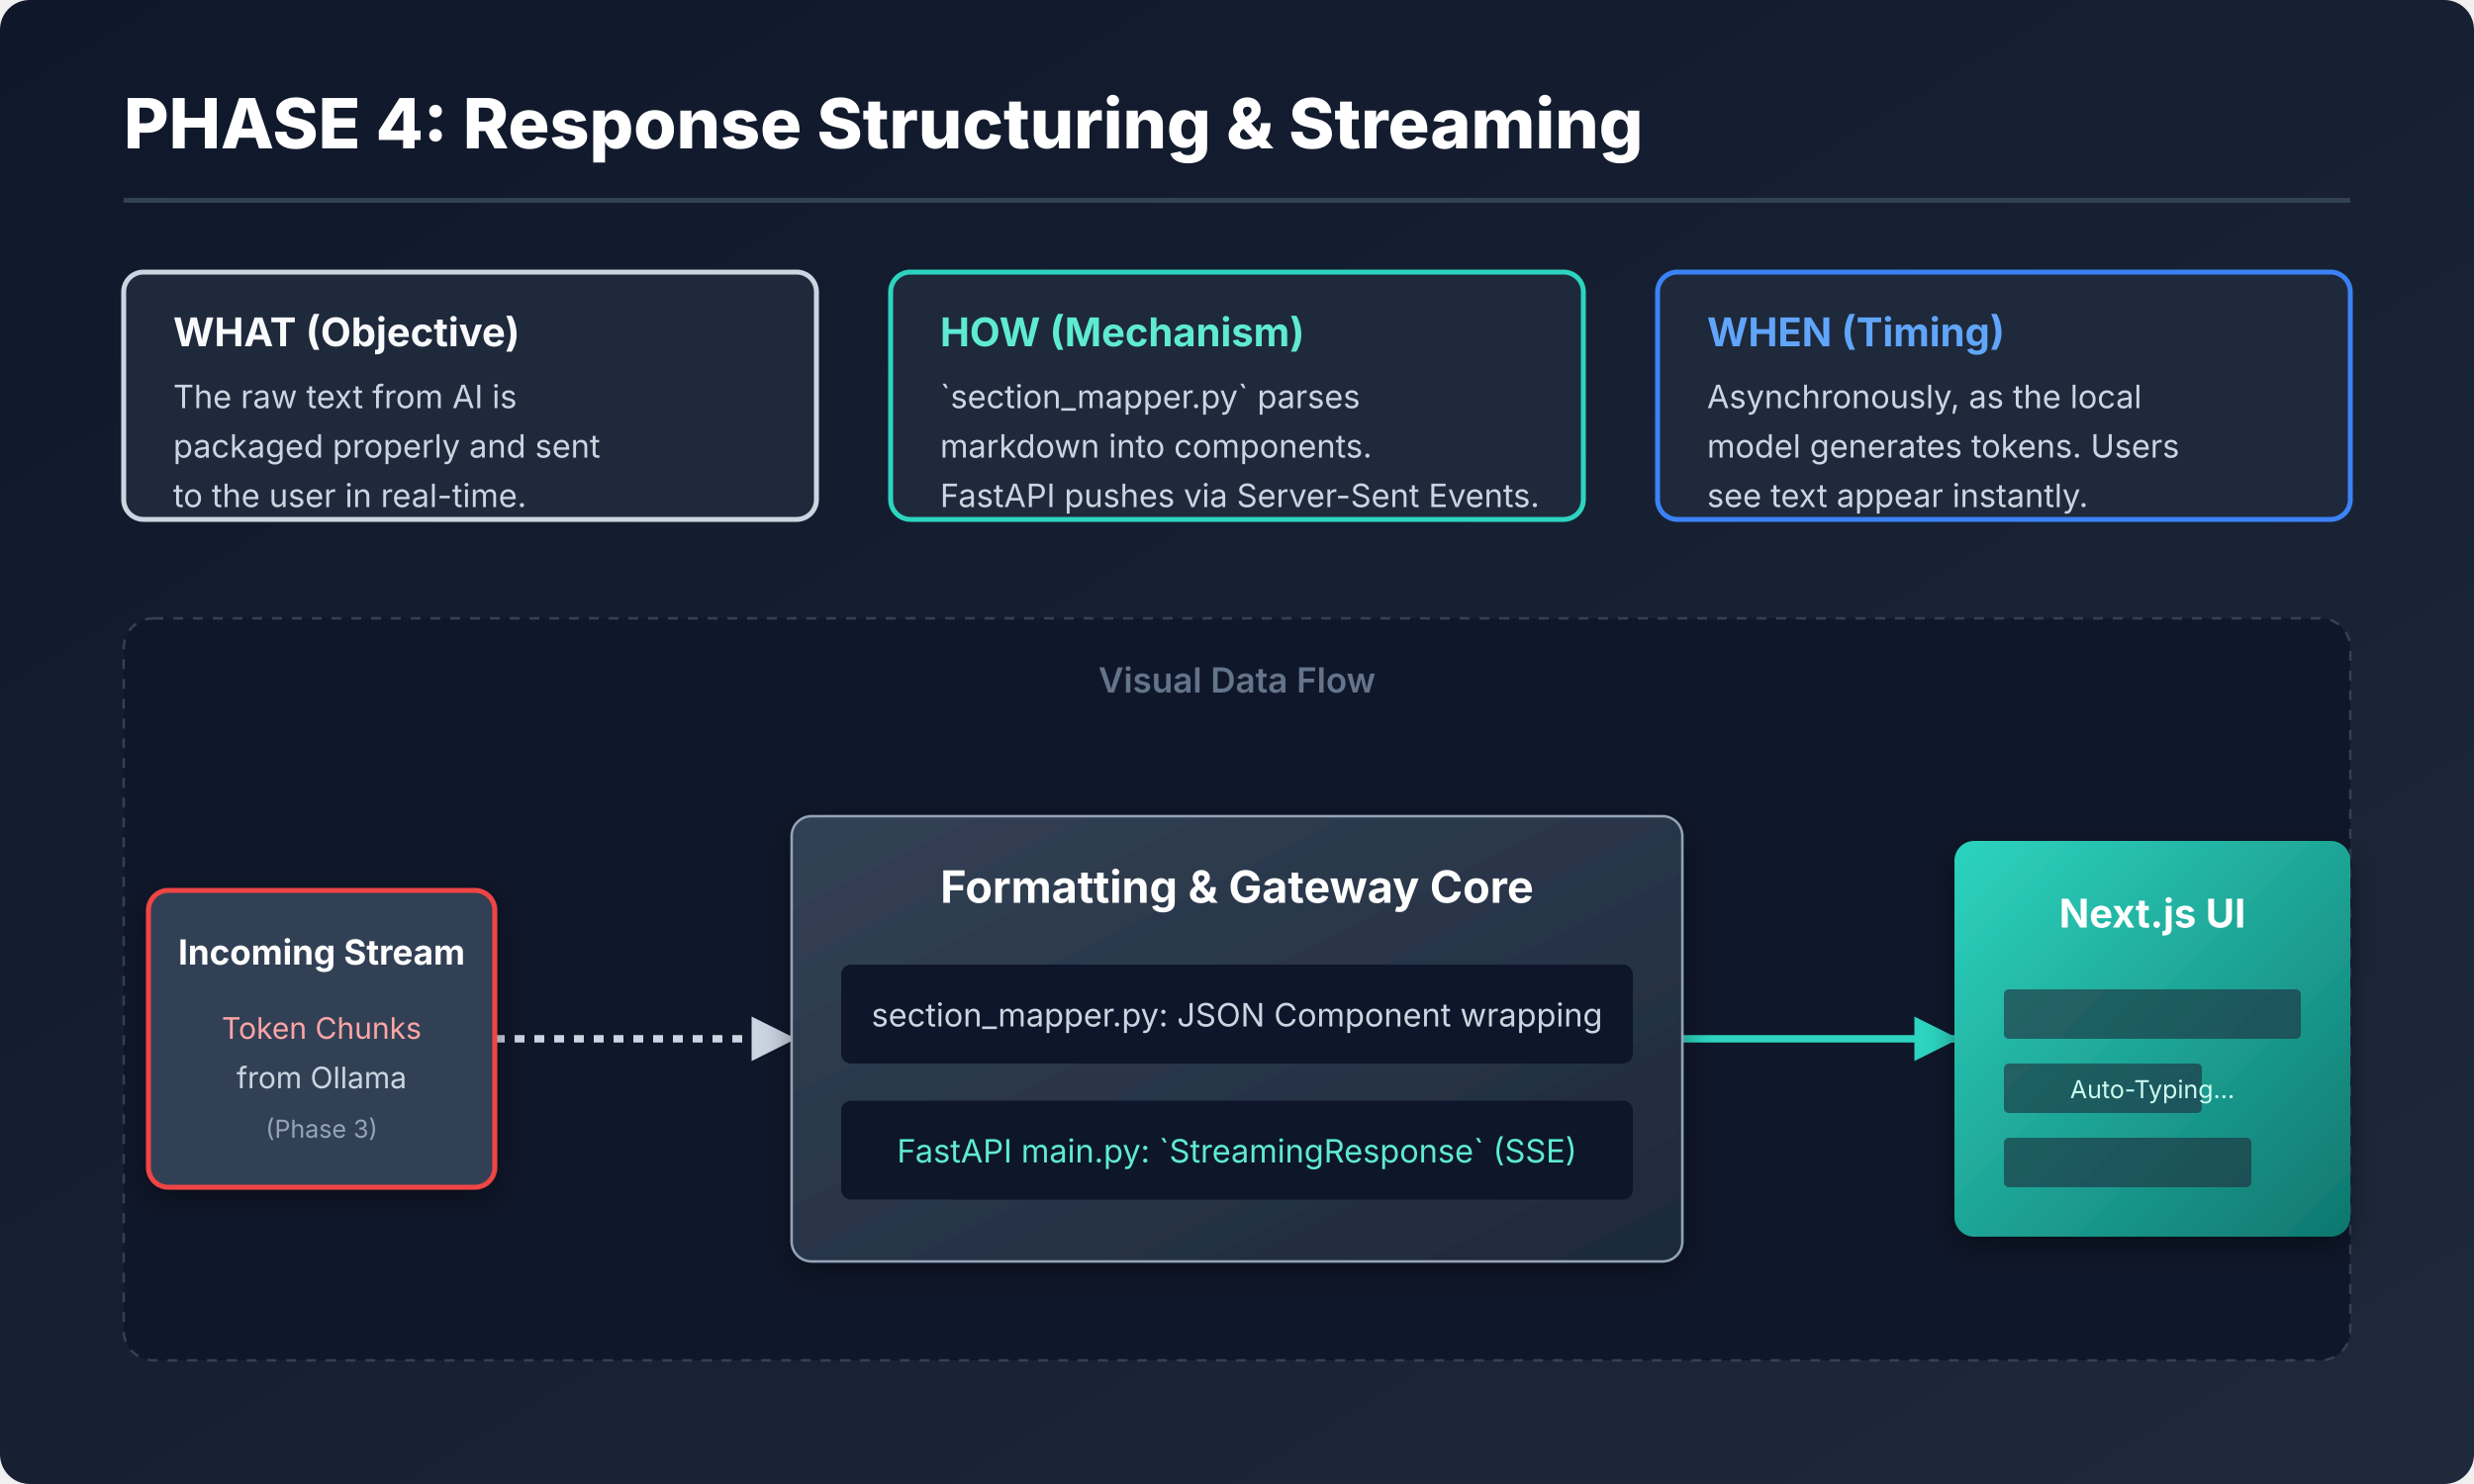
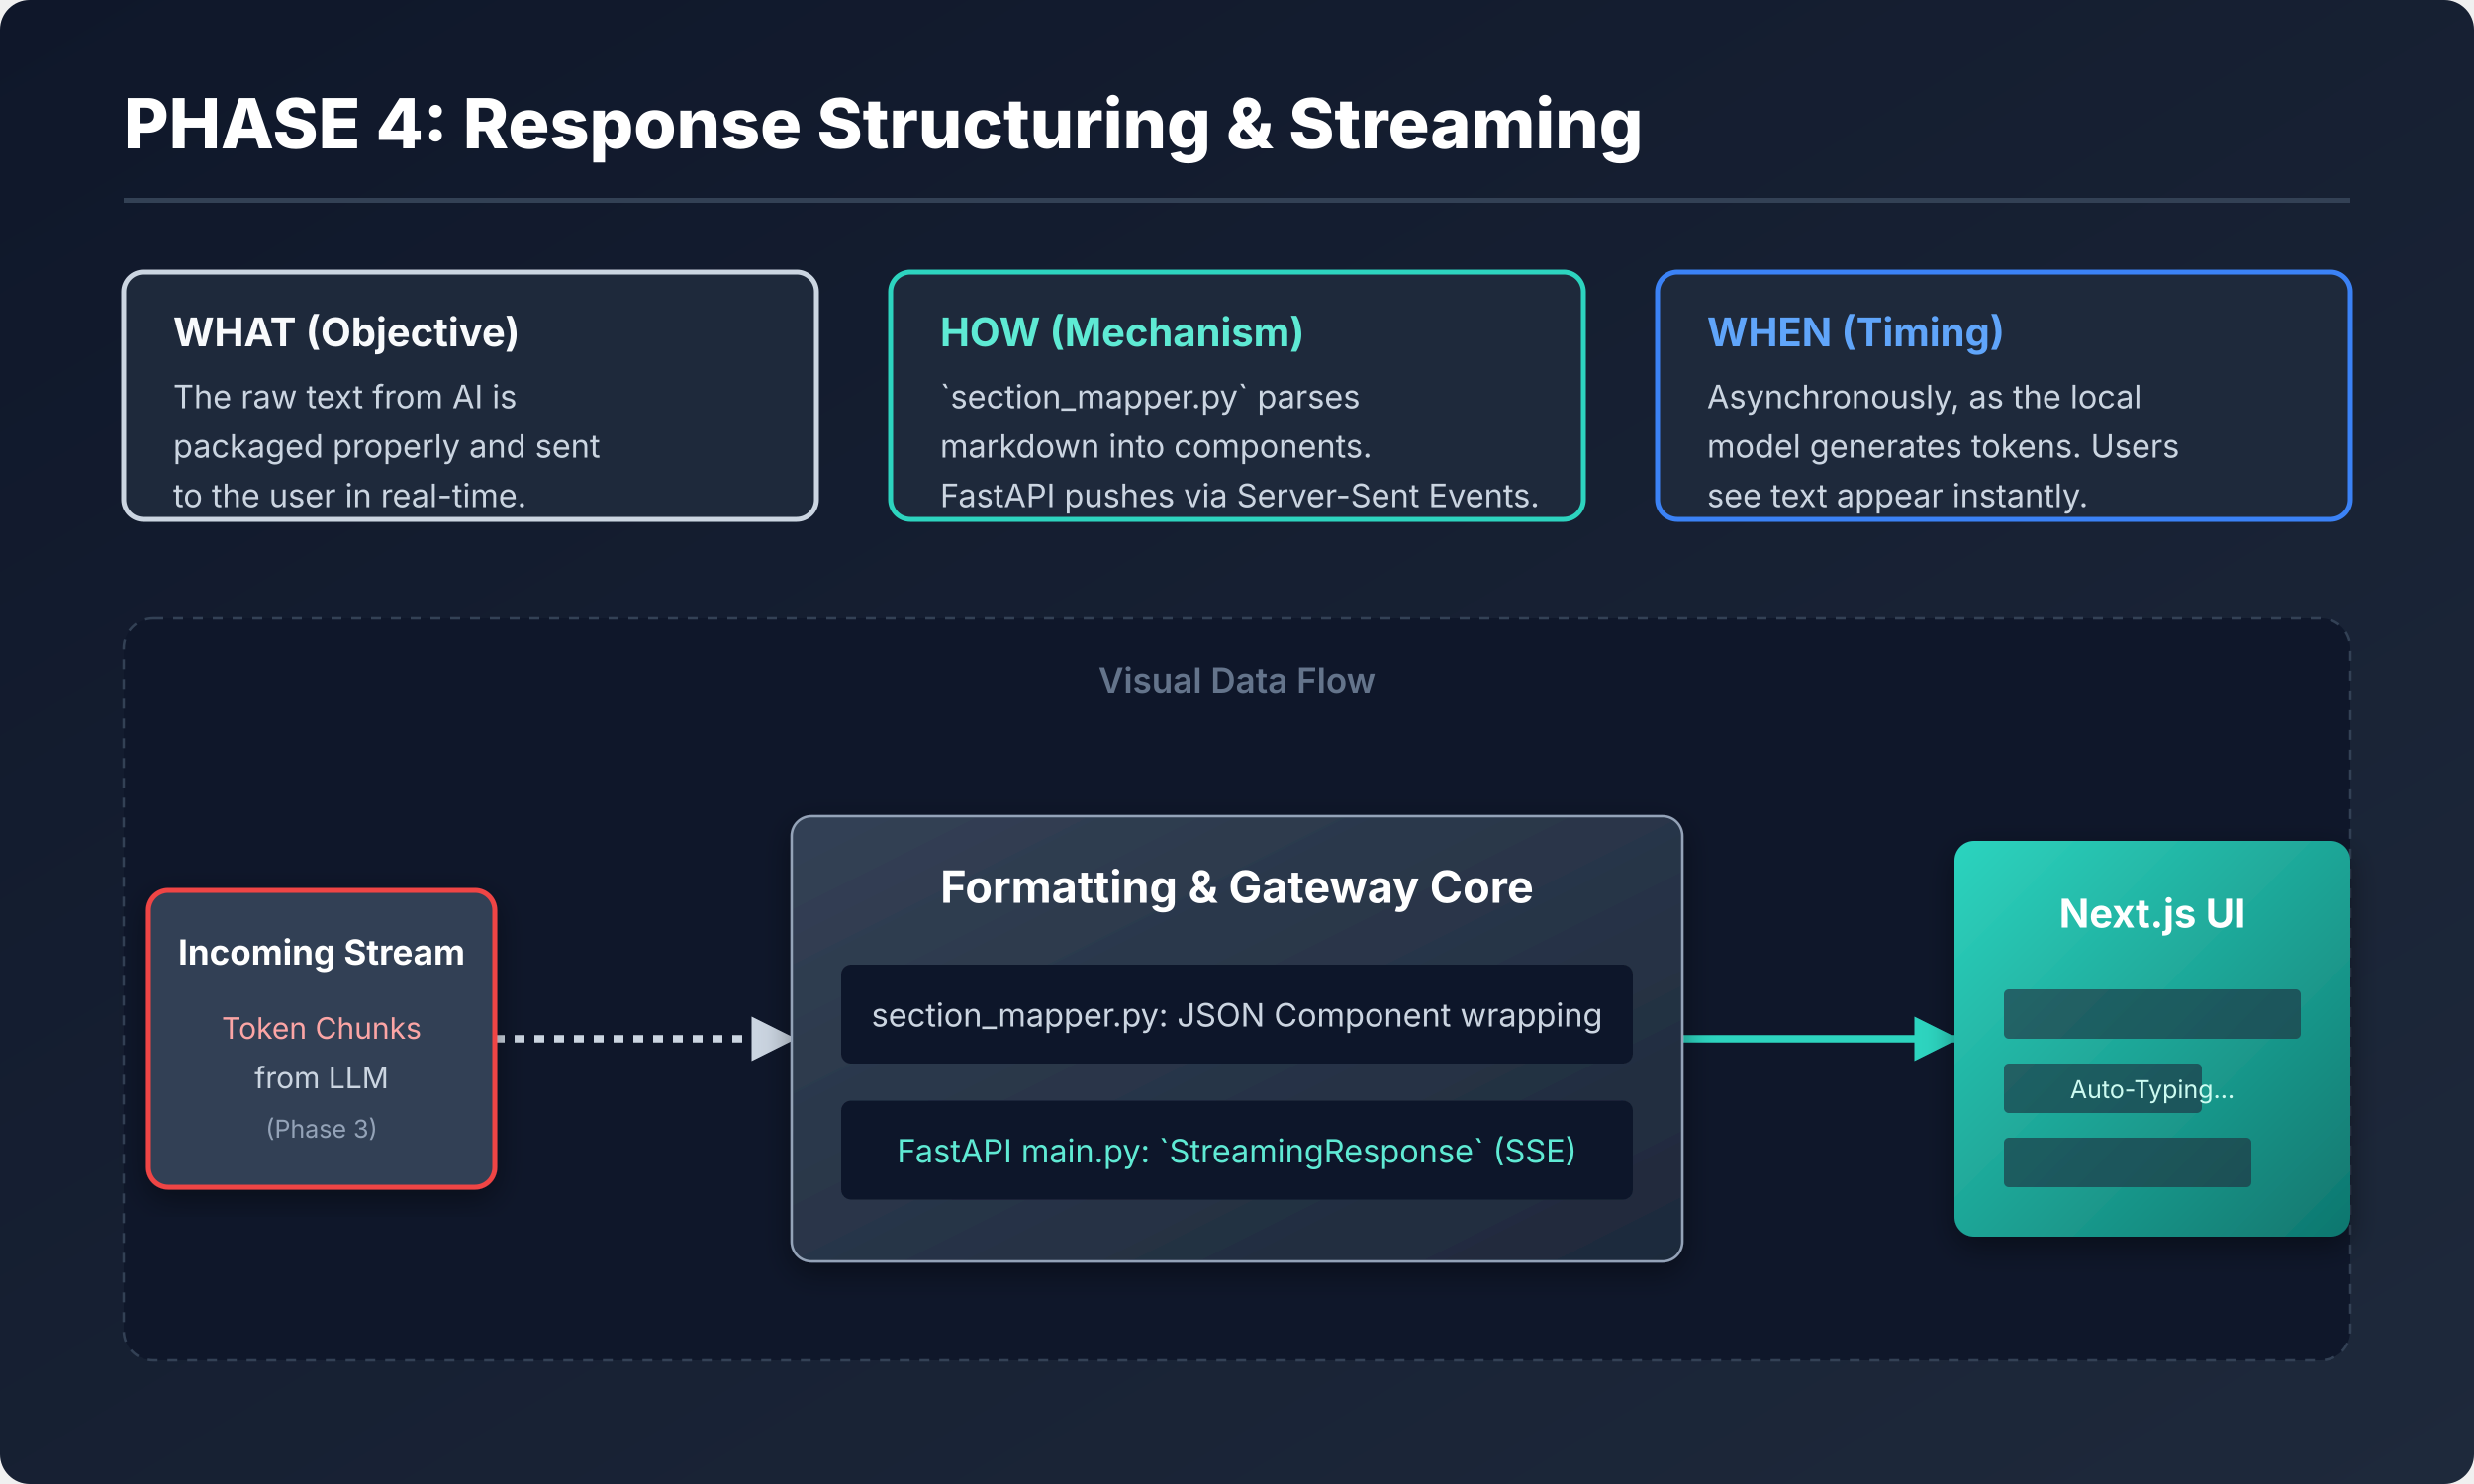
<svg xmlns="http://www.w3.org/2000/svg" viewBox="0 0 1000 600" width="100%" height="100%">
  <defs>
    <linearGradient id="bg" x1="0%" y1="0%" x2="100%" y2="100%">
      <stop offset="0%" stop-color="#0f172a" />
      <stop offset="100%" stop-color="#1e293b" />
    </linearGradient>
    <linearGradient id="primary" x1="0%" y1="0%" x2="100%" y2="100%">
      <stop offset="0%" stop-color="#334155" />
      <stop offset="100%" stop-color="#1e293b" />
    </linearGradient>
    <linearGradient id="uiGrad" x1="0%" y1="0%" x2="100%" y2="100%">
      <stop offset="0%" stop-color="#2dd4bf" />
      <stop offset="100%" stop-color="#0f766e" />
    </linearGradient>
    <filter id="shadow" x="-10%" y="-10%" width="120%" height="120%">
      <feDropShadow dx="0" dy="4" stdDeviation="6" flood-color="#000000" flood-opacity="0.4" />
    </filter>
    <marker id="arrow" viewBox="0 0 10 10" refX="9" refY="5" markerWidth="6" markerHeight="6" orient="auto-start-reverse">
      <path d="M 0 0 L 10 5 L 0 10 z" fill="#cbd5e1" />
    </marker>
    <marker id="arrowTeal" viewBox="0 0 10 10" refX="9" refY="5" markerWidth="6" markerHeight="6" orient="auto-start-reverse">
      <path d="M 0 0 L 10 5 L 0 10 z" fill="#2dd4bf" />
    </marker>
  </defs>
  <rect width="100%" height="100%" fill="url(#bg)" rx="12" />
  <text x="50" y="60" font-family="'Inter', sans-serif" font-size="28" font-weight="800" fill="#ffffff">PHASE 4: Response Structuring &amp; Streaming</text>
  <rect x="50" y="80" width="900" height="2" fill="#334155" />
  <rect x="50" y="110" width="280" height="100" rx="8" fill="#1e293b" stroke="#cbd5e1" stroke-width="2" />
  <text x="70" y="140" font-family="'Inter', sans-serif" font-size="16" font-weight="700" fill="#f8fafc">WHAT (Objective)</text>
  <text x="70" y="165" font-family="'Inter', sans-serif" font-size="13" fill="#cbd5e1">The raw text from AI is</text>
  <text x="70" y="185" font-family="'Inter', sans-serif" font-size="13" fill="#cbd5e1">packaged properly and sent</text>
  <text x="70" y="205" font-family="'Inter', sans-serif" font-size="13" fill="#cbd5e1">to the user in real-time.</text>
  <rect x="360" y="110" width="280" height="100" rx="8" fill="#1e293b" stroke="#2dd4bf" stroke-width="2" />
  <text x="380" y="140" font-family="'Inter', sans-serif" font-size="16" font-weight="700" fill="#5eead4">HOW (Mechanism)</text>
  <text x="380" y="165" font-family="'Inter', sans-serif" font-size="13" fill="#cbd5e1">`section_mapper.py` parses</text>
  <text x="380" y="185" font-family="'Inter', sans-serif" font-size="13" fill="#cbd5e1">markdown into components.</text>
  <text x="380" y="205" font-family="'Inter', sans-serif" font-size="13" fill="#cbd5e1">FastAPI pushes via Server-Sent Events.</text>
  <rect x="670" y="110" width="280" height="100" rx="8" fill="#1e293b" stroke="#3b82f6" stroke-width="2" />
  <text x="690" y="140" font-family="'Inter', sans-serif" font-size="16" font-weight="700" fill="#60a5fa">WHEN (Timing)</text>
  <text x="690" y="165" font-family="'Inter', sans-serif" font-size="13" fill="#cbd5e1">Asynchronously, as the local</text>
  <text x="690" y="185" font-family="'Inter', sans-serif" font-size="13" fill="#cbd5e1">model generates tokens. Users</text>
  <text x="690" y="205" font-family="'Inter', sans-serif" font-size="13" fill="#cbd5e1">see text appear instantly.</text>
  <rect x="50" y="250" width="900" height="300" rx="12" fill="#0f172a" stroke="#334155" stroke-dasharray="4,4" />
  <text x="500" y="280" font-family="'Inter', sans-serif" font-size="14" font-weight="600" fill="#64748b" text-anchor="middle">Visual Data Flow</text>
  <path d="M 200 420 L 320 420" fill="none" stroke="#cbd5e1" stroke-width="3" stroke-dasharray="4,4" marker-end="url(#arrow)" />
  <path d="M 680 420 L 790 420" fill="none" stroke="#2dd4bf" stroke-width="3" marker-end="url(#arrowTeal)" />
  <g transform="translate(60, 360)" filter="url(#shadow)">
    <rect width="140" height="120" rx="8" fill="#334155" stroke="#ef4444" stroke-width="2" />
    <text x="70" y="30" font-family="'Inter', sans-serif" font-size="14" font-weight="700" fill="#ffffff" text-anchor="middle">Incoming Stream</text>
    <text x="70" y="60" font-family="'Inter', sans-serif" font-size="12" fill="#fca5a5" text-anchor="middle">Token Chunks</text>
-     <text x="70" y="80" font-family="'Inter', sans-serif" font-size="12" fill="#cbd5e1" text-anchor="middle">from Ollama</text>
+     <text x="70" y="80" font-family="'Inter', sans-serif" font-size="12" fill="#cbd5e1" text-anchor="middle">from LLM</text>
    <text x="70" y="100" font-family="'Inter', sans-serif" font-size="10" fill="#94a3b8" text-anchor="middle">(Phase 3)</text>
  </g>
  <g transform="translate(320, 330)" filter="url(#shadow)">
    <rect width="360" height="180" rx="8" fill="url(#primary)" stroke="#94a3b8" stroke-width="1" />
    <text x="180" y="35" font-family="'Inter', sans-serif" font-size="18" font-weight="700" fill="#ffffff" text-anchor="middle">Formatting &amp; Gateway Core</text>
    <rect x="20" y="60" width="320" height="40" rx="4" fill="#0f172a" />
    <text x="180" y="85" font-family="'Inter', sans-serif" font-size="13" fill="#cbd5e1" text-anchor="middle">section_mapper.py: JSON Component wrapping</text>
    <rect x="20" y="115" width="320" height="40" rx="4" fill="#0f172a" />
    <text x="180" y="140" font-family="'Inter', sans-serif" font-size="13" fill="#5eead4" text-anchor="middle">FastAPI main.py: `StreamingResponse` (SSE)</text>
  </g>
  <g transform="translate(790, 340)" filter="url(#shadow)">
    <rect width="160" height="160" rx="8" fill="url(#uiGrad)" />
    <text x="80" y="35" font-family="'Inter', sans-serif" font-size="16" font-weight="700" fill="#ffffff" text-anchor="middle">Next.js UI</text>
    <rect x="20" y="60" width="120" height="20" rx="2" fill="#1e293b" opacity="0.6" />
    <rect x="20" y="90" width="80" height="20" rx="2" fill="#1e293b" opacity="0.6" />
    <rect x="20" y="120" width="100" height="20" rx="2" fill="#1e293b" opacity="0.6" />
    <text x="80" y="104" font-family="'Inter', sans-serif" font-size="10" fill="#ccfbf1" text-anchor="middle">Auto-Typing...</text>
  </g>
</svg>
